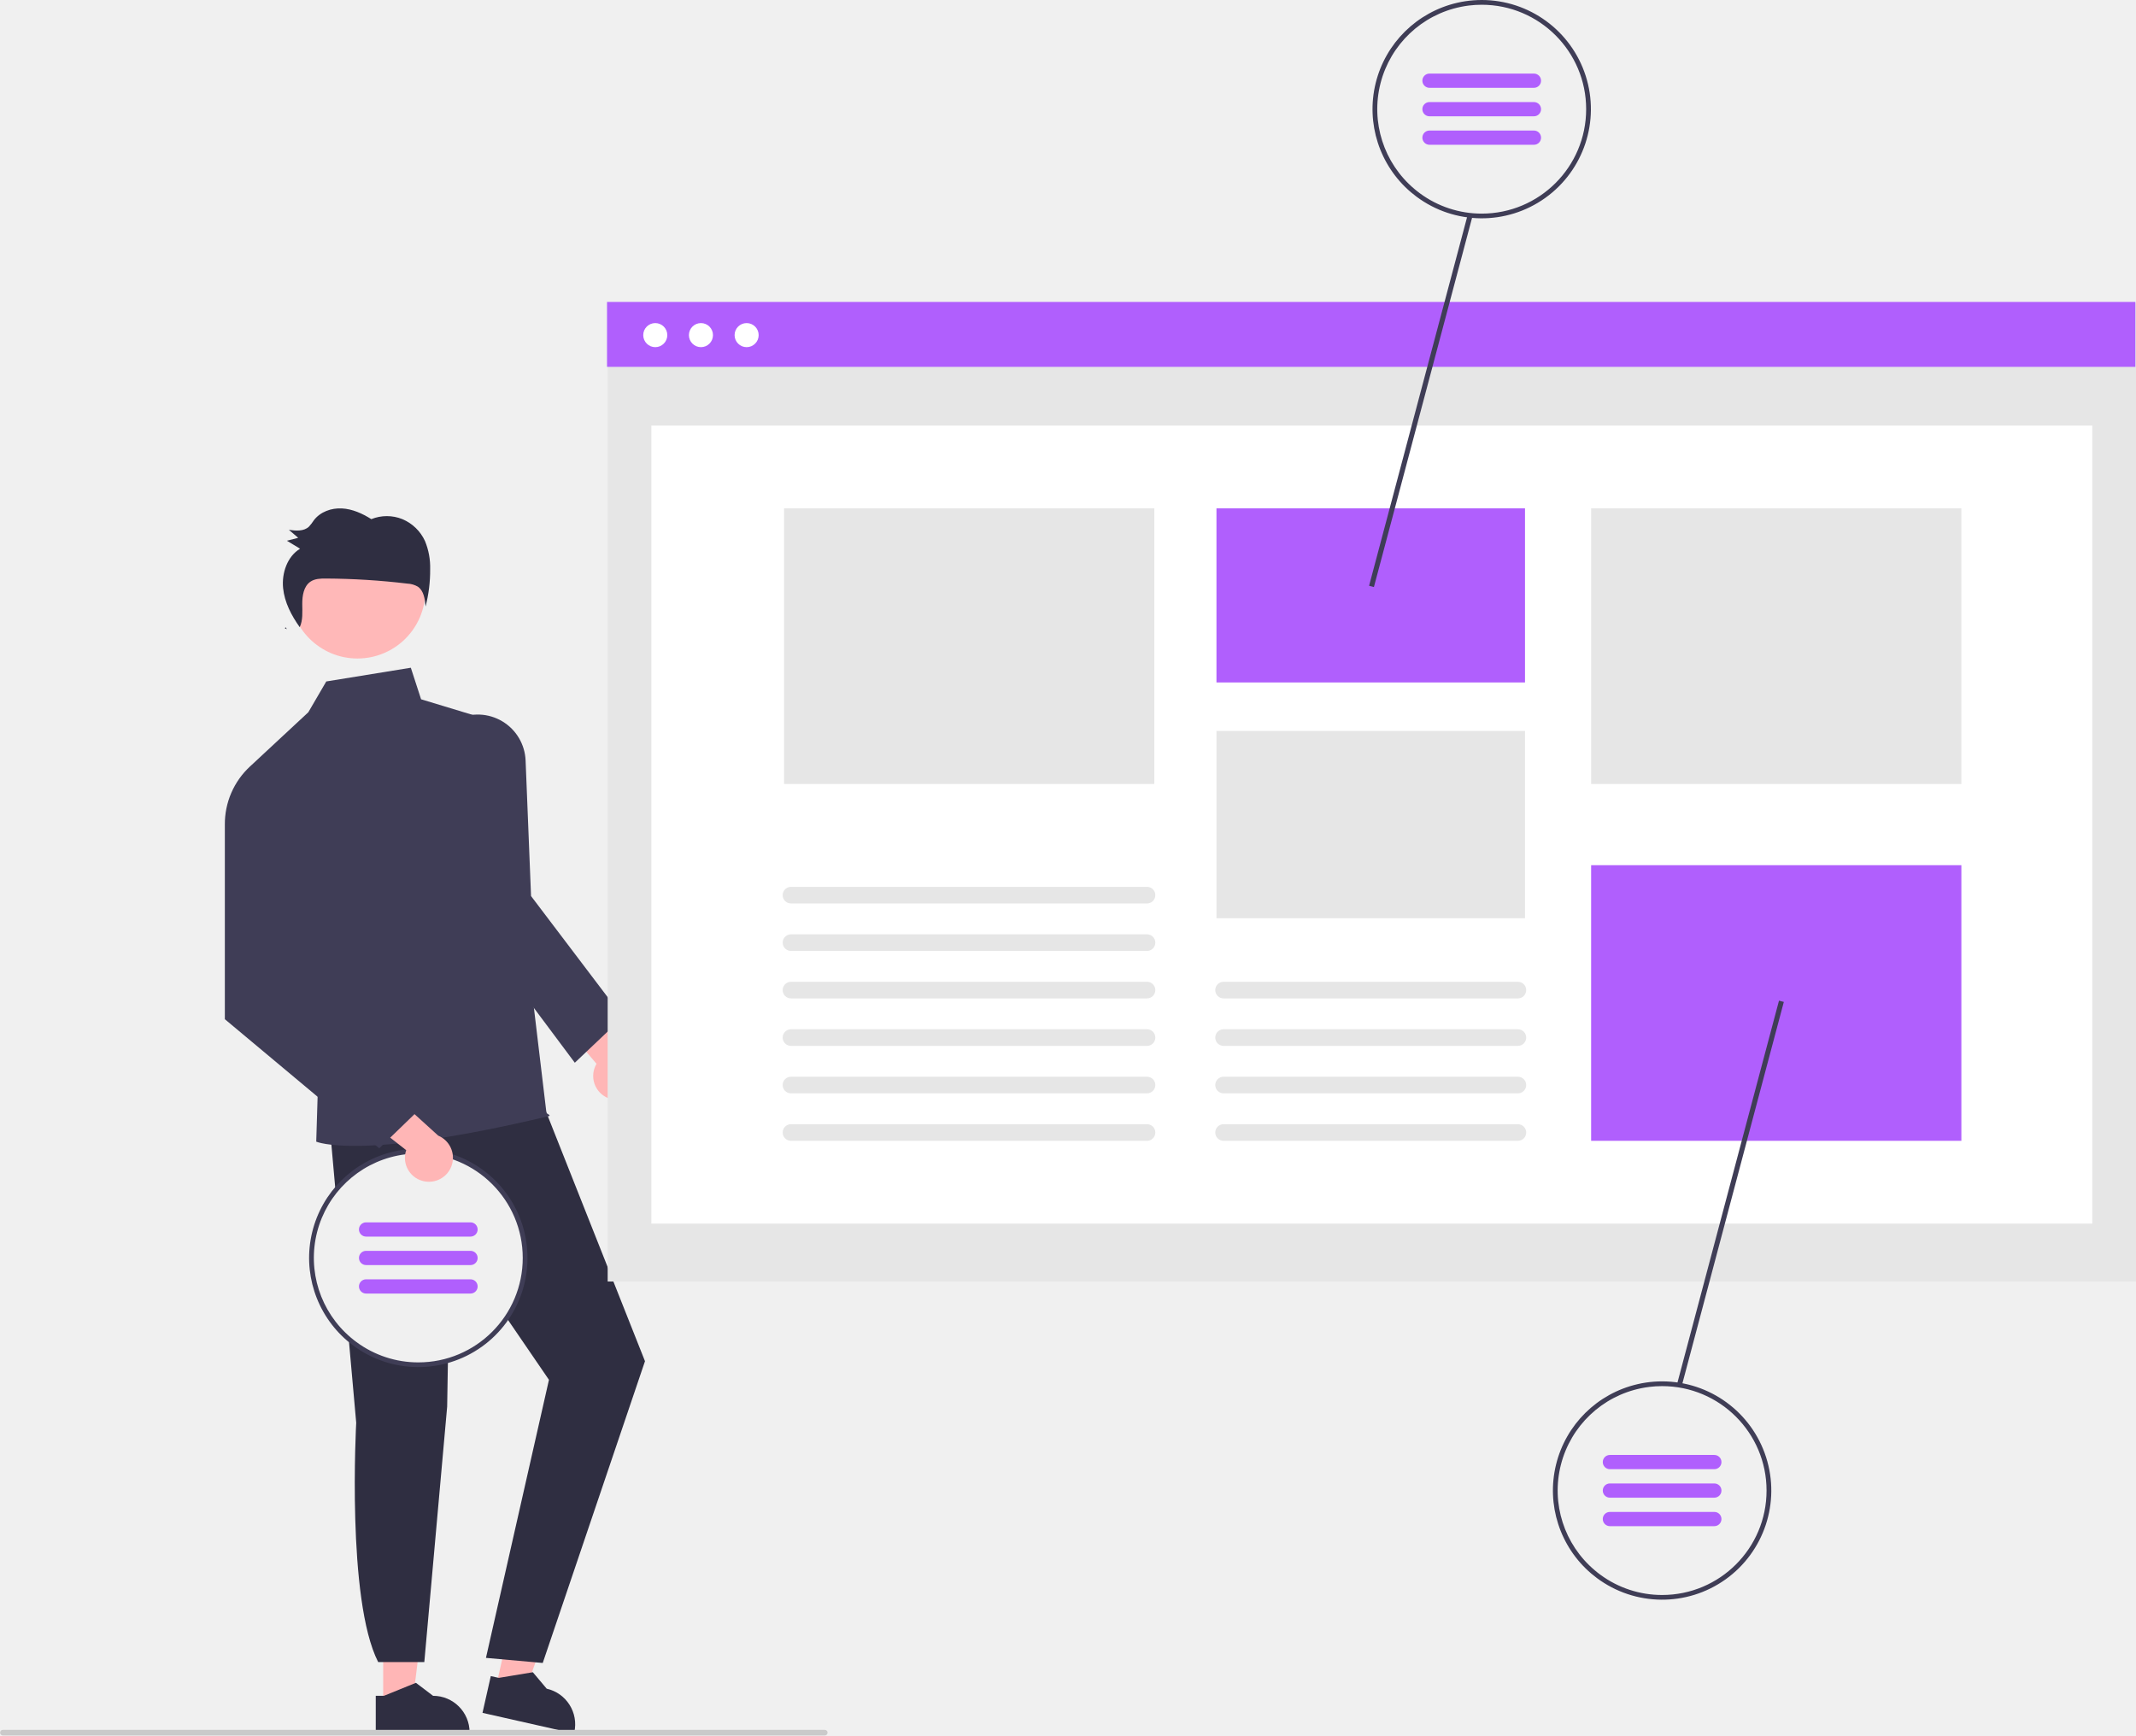
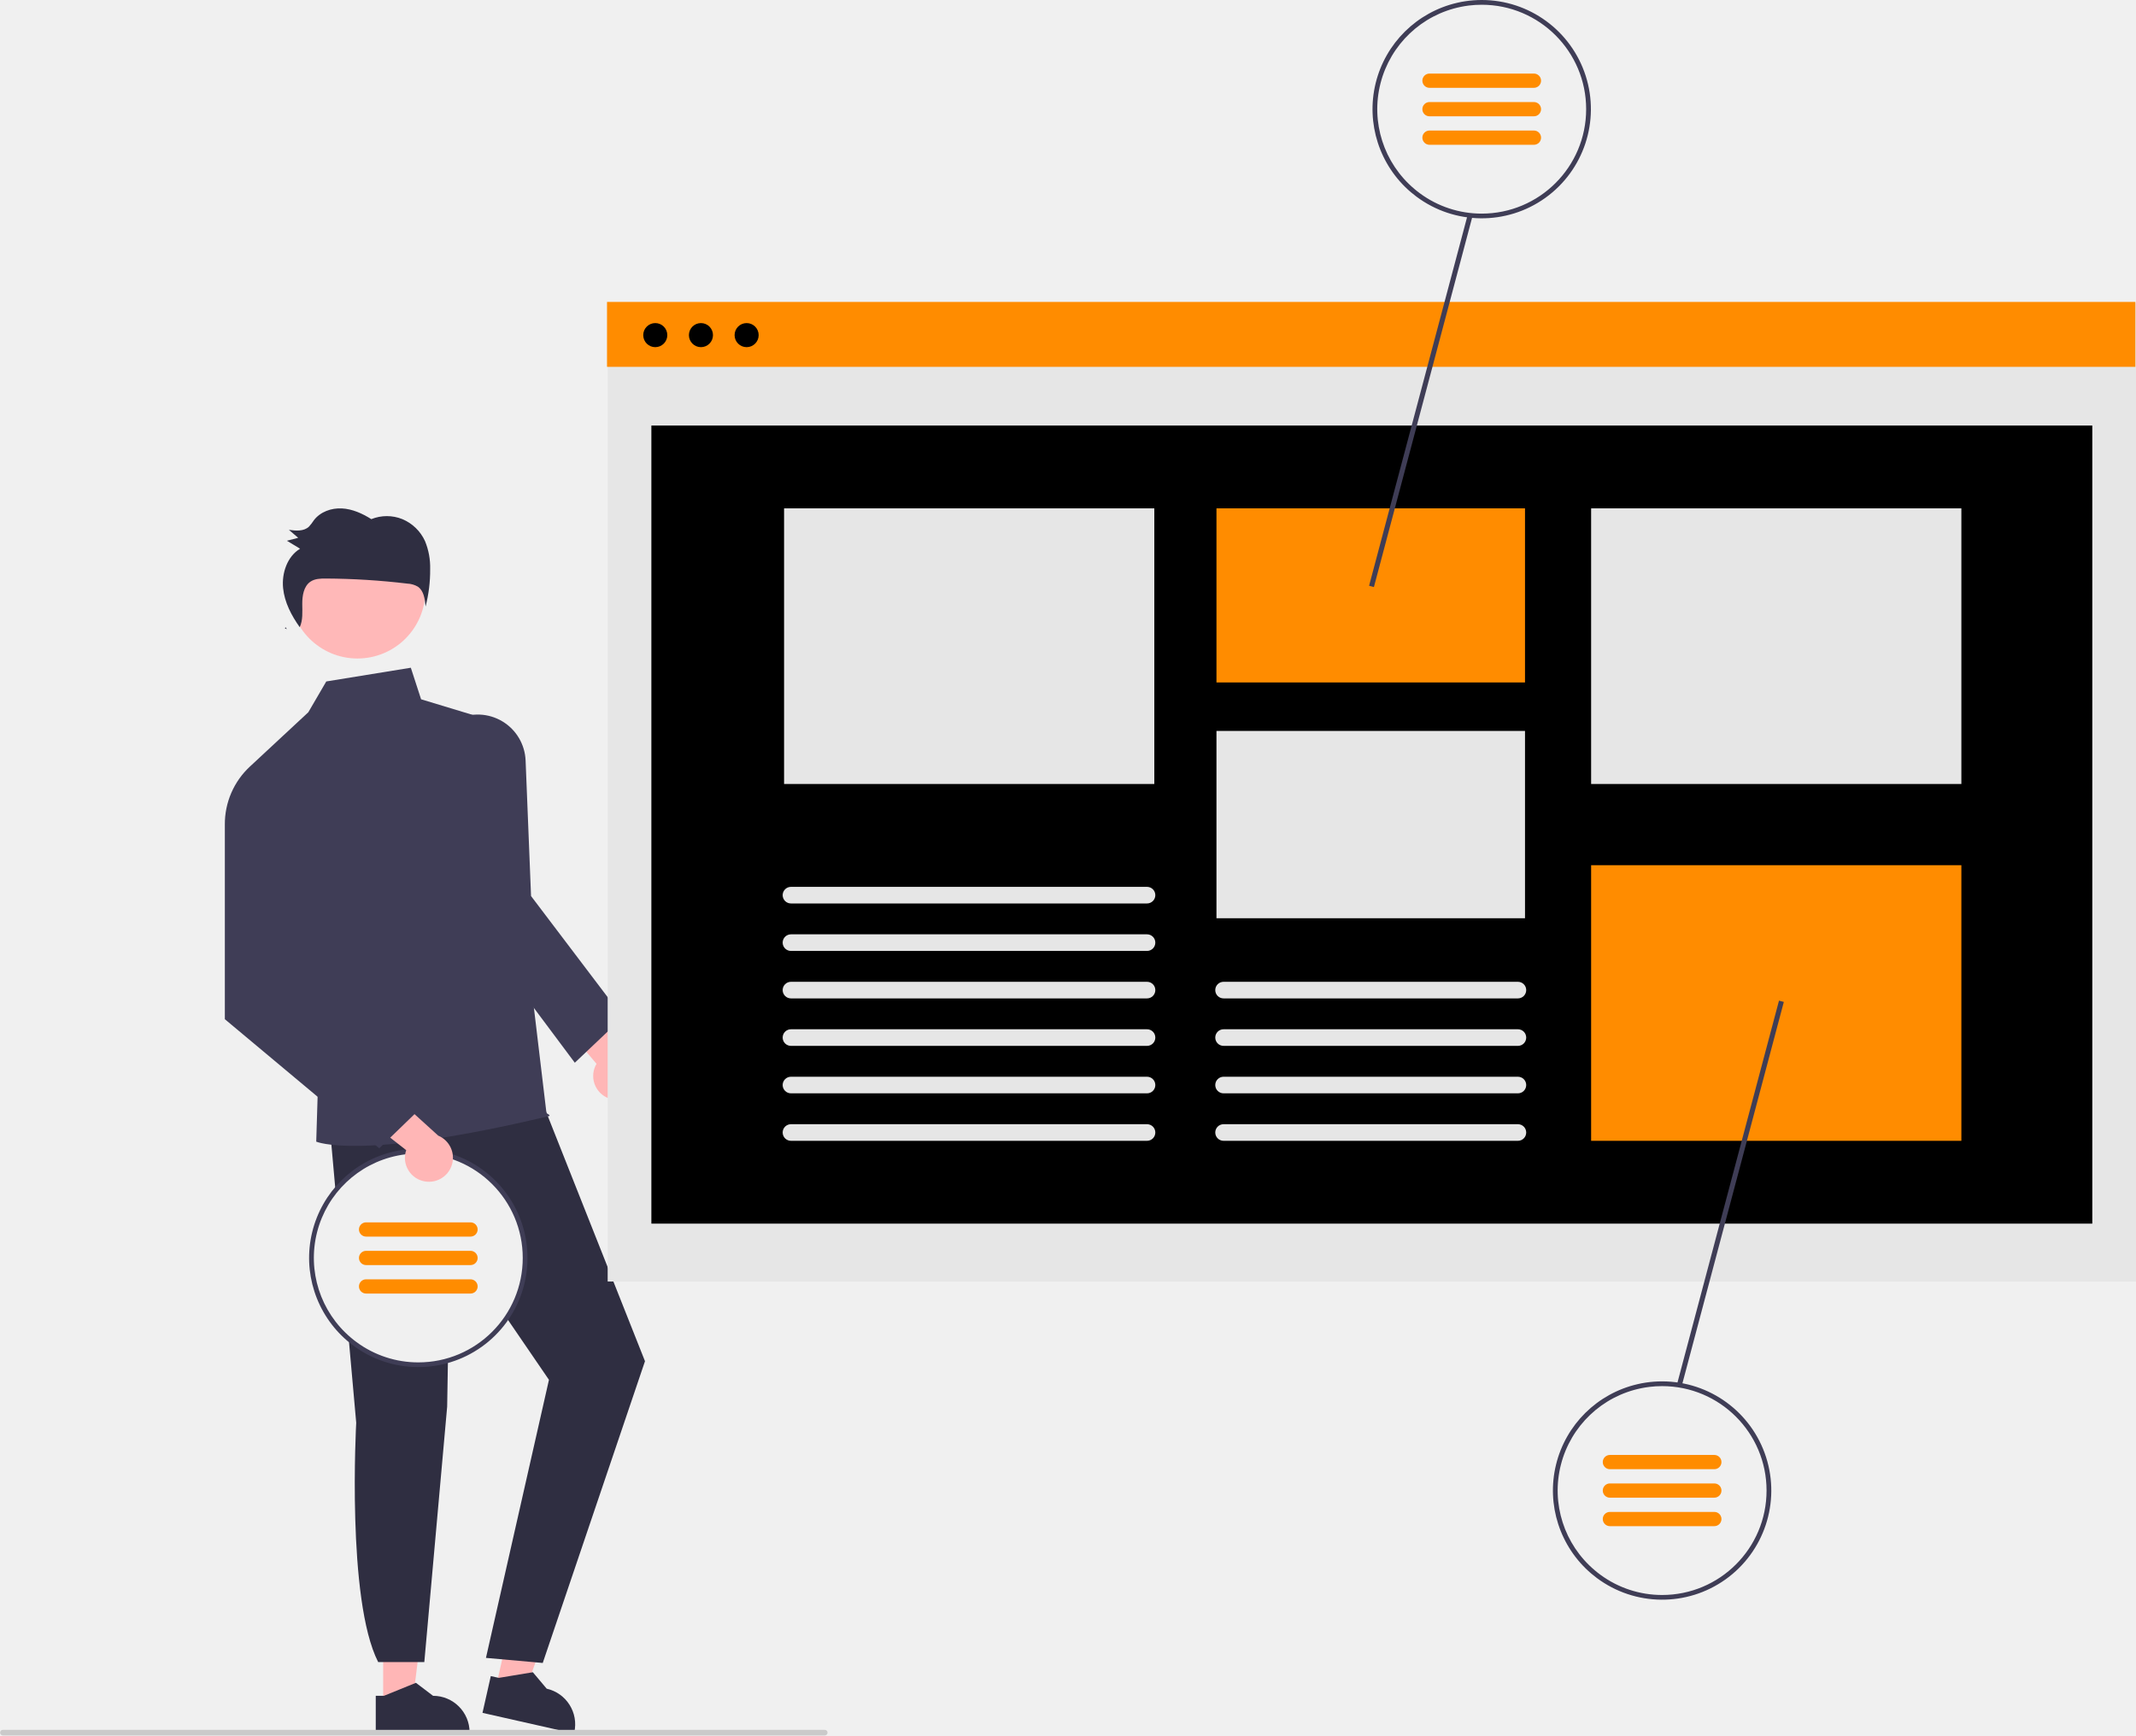
<svg xmlns="http://www.w3.org/2000/svg" id="eab74653-e4ff-4b0f-8495-b71ce9943559" data-name="Layer 1" width="899.866" height="731.191" viewBox="0 0 899.866 731.191">
  <path d="M406.497,547.154a10.056,10.056,0,0,1-5.126-14.543l-23.075-27.286,18.438-2.205,19.086,26.249a10.11,10.11,0,0,1-9.323,17.784Z" transform="translate(-150.0669 -84.40466)" fill="#ffb6b6" />
  <polygon points="161.428 718.482 173.687 718.481 179.52 671.193 161.425 671.194 161.428 718.482" fill="#ffb6b6" />
  <path d="M308.367,798.884l3.451-0,13.472-5.479,7.221,5.478h.001A15.387,15.387,0,0,1,347.899,814.269v.5l-39.531.001Z" transform="translate(-150.0669 -84.40466)" fill="#2f2e41" />
  <polygon points="208.937 710.756 220.896 713.456 237.001 668.614 219.351 664.629 208.937 710.756" fill="#ffb6b6" />
  <path d="M356.835,790.567l3.366.76,14.348-2.377,5.837,6.934.001 0a15.387,15.387,0,0,1,11.619,18.398l-.11.488-38.56-8.706Z" transform="translate(-150.0669 -84.40466)" fill="#2f2e41" />
  <path d="M289.05,559.645l11.086,124.209s-4.154,74.57,9.25,100.81h19.439l9.625-107.62,1.209-72.235L381.335,665.751,354.79,782.905l23.925,2.139,43.075-127.139L374.467,538.551Z" transform="translate(-150.0669 -84.40466)" fill="#2f2e41" />
  <circle cx="150.594" cy="248.849" r="28.591" fill="#ffb8b8" />
  <path d="M360.682,389.09,327.466,379.026l-4.323-13.293-35.62,5.782-7.568,12.977-24.499,22.781L284.159,537.058l-.869,28.346s18.371,8.271,98.045-10.772c.955-.228-1.045-1.228-1.045-1.228Z" transform="translate(-150.0669 -84.40466)" fill="#3f3d56" />
  <path d="M392.226,532.155,353.29,480.015l-11.038-92.406.322-.155a20.182,20.182,0,0,1,28.92,17.373l2.295,57.101,38.67,51.031Z" transform="translate(-150.0669 -84.40466)" fill="#3f3d56" />
  <path d="M270.931,349.476q-.299-.408-.592-.822c-.079.166-.141.338-.231.5Z" transform="translate(-150.0669 -84.40466)" fill="#2f2e41" />
  <path d="M329.101,312.34a18.243,18.243,0,0,0-9.545-9.222,17.417,17.417,0,0,0-13.058.011c-3.78-2.388-7.979-4.281-12.402-4.516s-9.099,1.406-11.825,5.018a19.302,19.302,0,0,1-2.066,2.684c-2.191,2.029-5.521,1.736-8.433,1.321q1.959,1.679,3.919,3.358-2.372.62-4.744,1.239,2.768,1.679,5.535,3.357c-5.356,3.215-7.791,10.232-7.148,16.605.608,6.034,3.521,11.551,7.004,16.456,1.389-2.932,1.09-6.439,1.067-9.741-.024-3.489.593-7.45,3.389-9.4,1.886-1.315,4.311-1.374,6.584-1.361a302.507,302.507,0,0,1,34.316,2.142,9.66,9.66,0,0,1,4.394,1.274c2.519,1.718,3.009,5.264,3.262,8.375a60.682,60.682,0,0,0,1.937-15.731A28.995,28.995,0,0,0,329.101,312.34Z" transform="translate(-150.0669 -84.40466)" fill="#2f2e41" />
  <circle cx="176.224" cy="530" r="45" fill="#f0f0f0" />
  <path d="M326.29,568.405a46.247,46.247,0,0,0-6.91.52c-1.17.17-2.31.39-3.44.66a45.977,45.977,0,0,0-19.49,79.8c.77.65,1.55,1.28,2.36,1.88a45.99,45.99,0,1,0,27.48-82.86Zm0,90a43.746,43.746,0,0,1-26-8.53c-.82-.6-1.61-1.22-2.38-1.88a43.974,43.974,0,0,1,19.62-76.71c1.12-.23,2.24-.41,3.38-.55a43.53,43.53,0,0,1,5.38-.33,44,44,0,1,1,0,88Z" transform="translate(-150.0669 -84.40466)" fill="#3f3d56" />
-   <rect x="301.29" y="599.405" width="50" height="6" rx="3" transform="translate(502.514 1120.405) rotate(-180)" fill="#b05ffd" />
-   <rect x="301.29" y="611.405" width="50" height="6" rx="3" transform="translate(502.514 1144.405) rotate(-180)" fill="#b05ffd" />
-   <rect x="301.29" y="623.405" width="50" height="6" rx="3" transform="translate(502.514 1168.405) rotate(180)" fill="#b05ffd" />
+   <rect x="301.29" y="599.405" width="50" height="6" rx="3" transform="translate(502.514 1120.405) rotate(-180)" fill="darkorange" />
+   <rect x="301.29" y="611.405" width="50" height="6" rx="3" transform="translate(502.514 1144.405) rotate(-180)" fill="darkorange" />
+   <rect x="301.29" y="623.405" width="50" height="6" rx="3" transform="translate(502.514 1168.405) rotate(180)" fill="darkorange" />
  <path d="M329.17,582.179a10.056,10.056,0,0,1-7.98-13.194l-28.149-22.014,17.603-5.914,24.032,21.811a10.11,10.11,0,0,1-5.506,19.31Z" transform="translate(-150.0669 -84.40466)" fill="#ffb6b6" />
  <path d="M272.79,406.905l-17.335.368a33.073,33.073,0,0,0-10.665,24.632v81.909l65.048,54.384,21.034-20.368-48.416-52.749Z" transform="translate(-150.0669 -84.40466)" fill="#3f3d56" />
  <rect x="256.004" y="127.573" width="643.862" height="412.358" fill="#e6e6e6" />
-   <rect x="274.416" y="179.293" width="607.039" height="336.243" fill="#fff" />
-   <rect x="255.73" y="127.208" width="643.862" height="27.354" fill="#b05ffd" />
-   <circle cx="276.057" cy="141.192" r="5.07" fill="#fff" />
-   <circle cx="295.3" cy="141.192" r="5.07" fill="#fff" />
-   <circle cx="314.544" cy="141.192" r="5.07" fill="#fff" />
-   <rect x="512.479" y="214.181" width="129.984" height="73.348" fill="#b05ffd" />
+   <rect x="274.416" y="179.293" width="607.039" height="336.243" fill="rgb(176, 176, 176);" />
+   <rect x="255.73" y="127.208" width="643.862" height="27.354" fill="darkorange" />
+   <circle cx="276.057" cy="141.192" r="5.07" fill="rgb(176, 176, 176);" />
+   <circle cx="295.3" cy="141.192" r="5.07" fill="rgb(176, 176, 176);" />
+   <circle cx="314.544" cy="141.192" r="5.07" fill="rgb(176, 176, 176);" />
+   <rect x="512.479" y="214.181" width="129.984" height="73.348" fill="darkorange" />
  <rect x="512.479" y="307.955" width="129.984" height="78.919" fill="#e6e6e6" />
  <rect x="670.317" y="214.181" width="155.981" height="116.125" fill="#e6e6e6" />
-   <rect x="670.317" y="364.523" width="155.981" height="116.125" fill="#b05ffd" />
+   <rect x="670.317" y="364.523" width="155.981" height="116.125" fill="darkorange" />
  <rect x="330.317" y="214.181" width="155.981" height="116.125" fill="#e6e6e6" />
  <polygon points="621.208 79.642 576.774 246.796 578.81 247.337 622.827 81.748 621.208 79.642" fill="#3f3d56" />
  <polygon points="749.464 421.592 705.447 587.182 707.066 589.288 751.5 422.133 749.464 421.592" fill="#3f3d56" />
  <path d="M633.29,485.052h-150a3.5,3.5,0,0,1,0-7h150a3.5,3.5,0,0,1,0,7Z" transform="translate(-150.0669 -84.40466)" fill="#e6e6e6" />
  <path d="M633.29,465.052h-150a3.5,3.5,0,0,1,0-7h150a3.5,3.5,0,0,1,0,7Z" transform="translate(-150.0669 -84.40466)" fill="#e6e6e6" />
  <path d="M633.29,505.052h-150a3.5,3.5,0,0,1,0-7h150a3.5,3.5,0,0,1,0,7Z" transform="translate(-150.0669 -84.40466)" fill="#e6e6e6" />
  <path d="M633.29,525.052h-150a3.5,3.5,0,1,1,0-7h150a3.5,3.5,0,0,1,0,7Z" transform="translate(-150.0669 -84.40466)" fill="#e6e6e6" />
  <path d="M633.29,545.052h-150a3.5,3.5,0,1,1,0-7h150a3.5,3.5,0,0,1,0,7Z" transform="translate(-150.0669 -84.40466)" fill="#e6e6e6" />
  <path d="M633.29,565.052h-150a3.5,3.5,0,1,1,0-7h150a3.5,3.5,0,0,1,0,7Z" transform="translate(-150.0669 -84.40466)" fill="#e6e6e6" />
  <path d="M789.538,505.052h-124a3.5,3.5,0,0,1,0-7h124a3.5,3.5,0,0,1,0,7Z" transform="translate(-150.0669 -84.40466)" fill="#e6e6e6" />
  <path d="M789.538,525.052h-124a3.5,3.5,0,1,1,0-7h124a3.5,3.5,0,0,1,0,7Z" transform="translate(-150.0669 -84.40466)" fill="#e6e6e6" />
  <path d="M789.538,545.052h-124a3.5,3.5,0,1,1,0-7h124a3.5,3.5,0,0,1,0,7Z" transform="translate(-150.0669 -84.40466)" fill="#e6e6e6" />
  <path d="M789.538,565.052h-124a3.5,3.5,0,1,1,0-7h124a3.5,3.5,0,0,1,0,7Z" transform="translate(-150.0669 -84.40466)" fill="#e6e6e6" />
  <circle cx="624.224" cy="46" r="45" fill="#f0f0f0" />
  <path d="M774.29,84.405a46.247,46.247,0,0,0-6.91.52c-1.17.17-2.31.39-3.44.66a45.977,45.977,0,0,0-19.49,79.8c.77.65,1.55,1.28,2.36,1.88a45.99,45.99,0,1,0,27.48-82.86Zm0,90a43.746,43.746,0,0,1-26-8.53c-.82-.6-1.61-1.22-2.38-1.88a43.974,43.974,0,0,1,19.62-76.71c1.12-.23,2.24-.41,3.38-.55a43.53,43.53,0,0,1,5.38-.33,44,44,0,0,1,0,88Z" transform="translate(-150.0669 -84.40466)" fill="#3f3d56" />
-   <rect x="749.29" y="115.405" width="50" height="6" rx="3" transform="translate(1398.514 152.4047) rotate(-180)" fill="#b05ffd" />
-   <rect x="749.29" y="127.405" width="50" height="6" rx="3" transform="translate(1398.514 176.4047) rotate(-180)" fill="#b05ffd" />
-   <rect x="749.29" y="139.405" width="50" height="6" rx="3" transform="translate(1398.514 200.4047) rotate(180)" fill="#b05ffd" />
+   <rect x="749.29" y="115.405" width="50" height="6" rx="3" transform="translate(1398.514 152.4047) rotate(-180)" fill="darkorange" />
+   <rect x="749.29" y="127.405" width="50" height="6" rx="3" transform="translate(1398.514 176.4047) rotate(-180)" fill="darkorange" />
+   <rect x="749.29" y="139.405" width="50" height="6" rx="3" transform="translate(1398.514 200.4047) rotate(180)" fill="darkorange" />
  <circle cx="700.224" cy="628" r="45" fill="#f0f0f0" />
  <path d="M850.29,666.405a46.247,46.247,0,0,0-6.91.52c-1.17.17-2.31.39-3.44.66a45.977,45.977,0,0,0-19.49,79.8c.77.65,1.55,1.28,2.36,1.88a45.99,45.99,0,1,0,27.48-82.86Zm0,90a43.746,43.746,0,0,1-26-8.53c-.82-.6-1.61-1.22-2.38-1.88a43.974,43.974,0,0,1,19.62-76.71c1.12-.23,2.24-.41,3.38-.55a43.53,43.53,0,0,1,5.38-.33,44,44,0,0,1,0,88Z" transform="translate(-150.0669 -84.40466)" fill="#3f3d56" />
-   <rect x="825.29" y="697.405" width="50" height="6" rx="3" transform="translate(1550.514 1316.405) rotate(-180)" fill="#b05ffd" />
-   <rect x="825.29" y="709.405" width="50" height="6" rx="3" transform="translate(1550.514 1340.405) rotate(-180)" fill="#b05ffd" />
-   <rect x="825.29" y="721.405" width="50" height="6" rx="3" transform="translate(1550.514 1364.405) rotate(180)" fill="#b05ffd" />
+   <rect x="825.29" y="697.405" width="50" height="6" rx="3" transform="translate(1550.514 1316.405) rotate(-180)" fill="darkorange" />
+   <rect x="825.29" y="709.405" width="50" height="6" rx="3" transform="translate(1550.514 1340.405) rotate(-180)" fill="darkorange" />
+   <rect x="825.29" y="721.405" width="50" height="6" rx="3" transform="translate(1550.514 1364.405) rotate(180)" fill="darkorange" />
  <path d="M497.552,815.595h-346.294a1.191,1.191,0,0,1,0-2.381h346.294a1.191,1.191,0,0,1,0,2.381Z" transform="translate(-150.0669 -84.40466)" fill="#cacaca" />
</svg>
